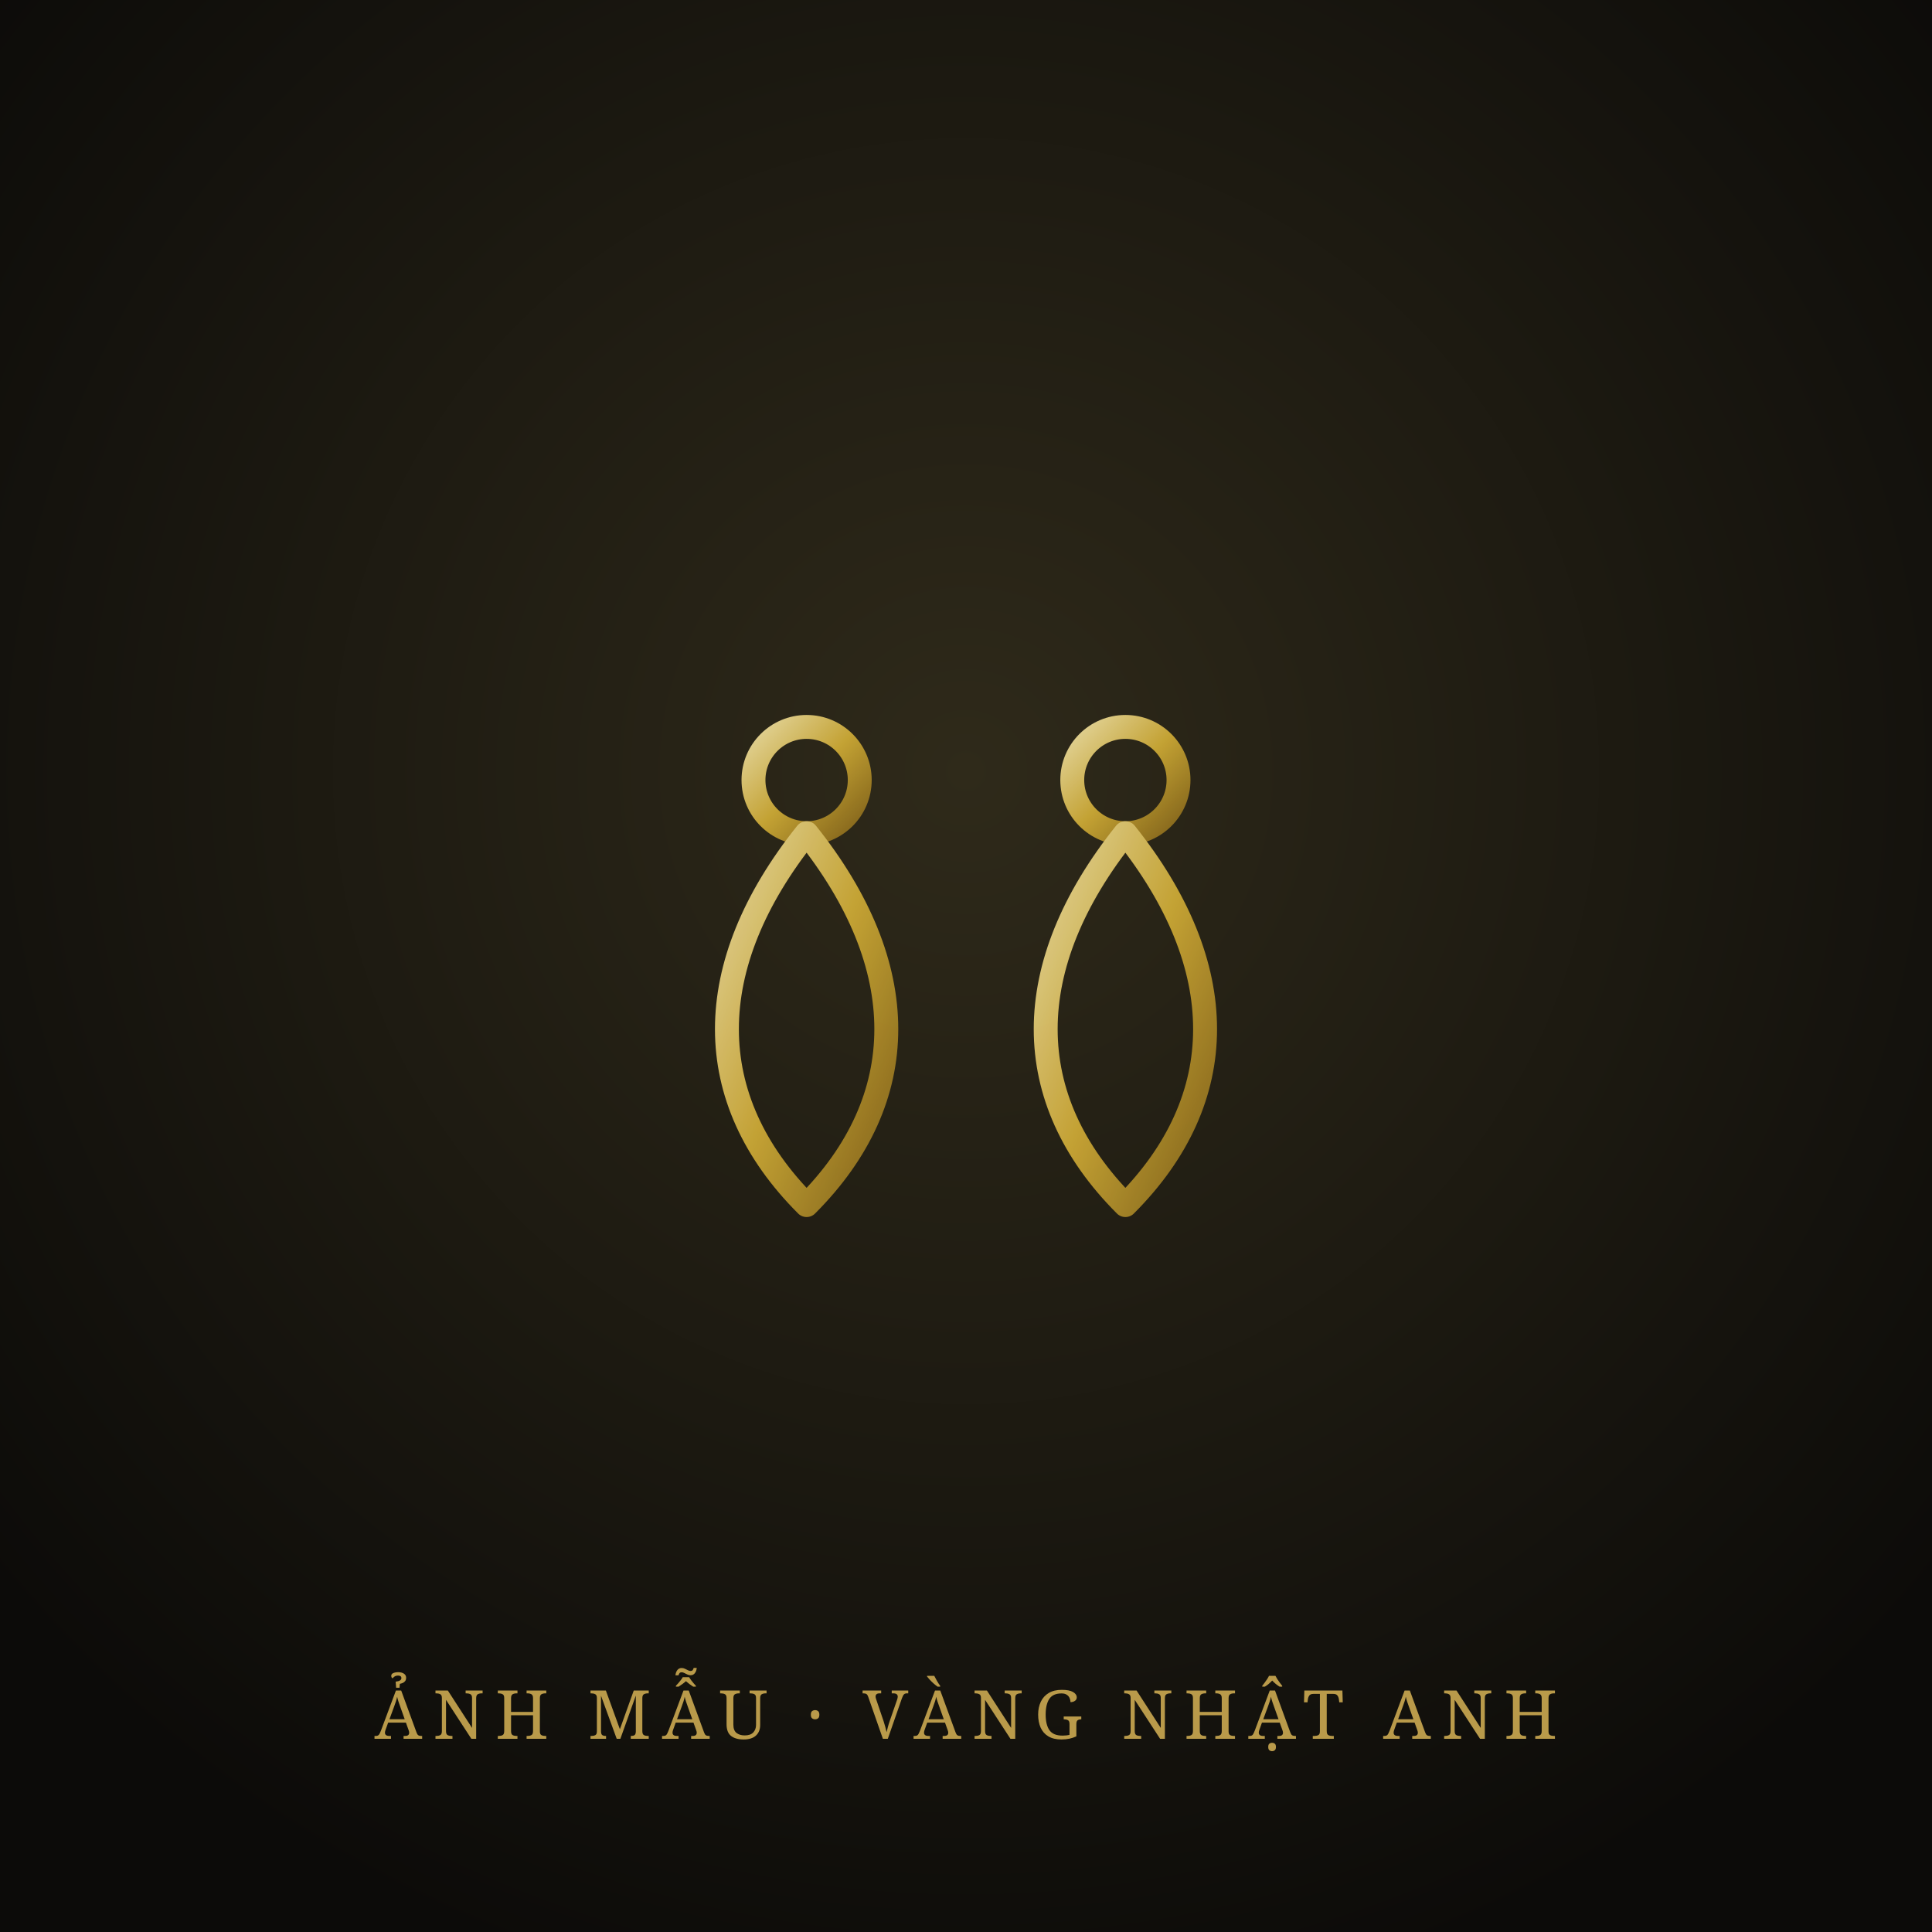
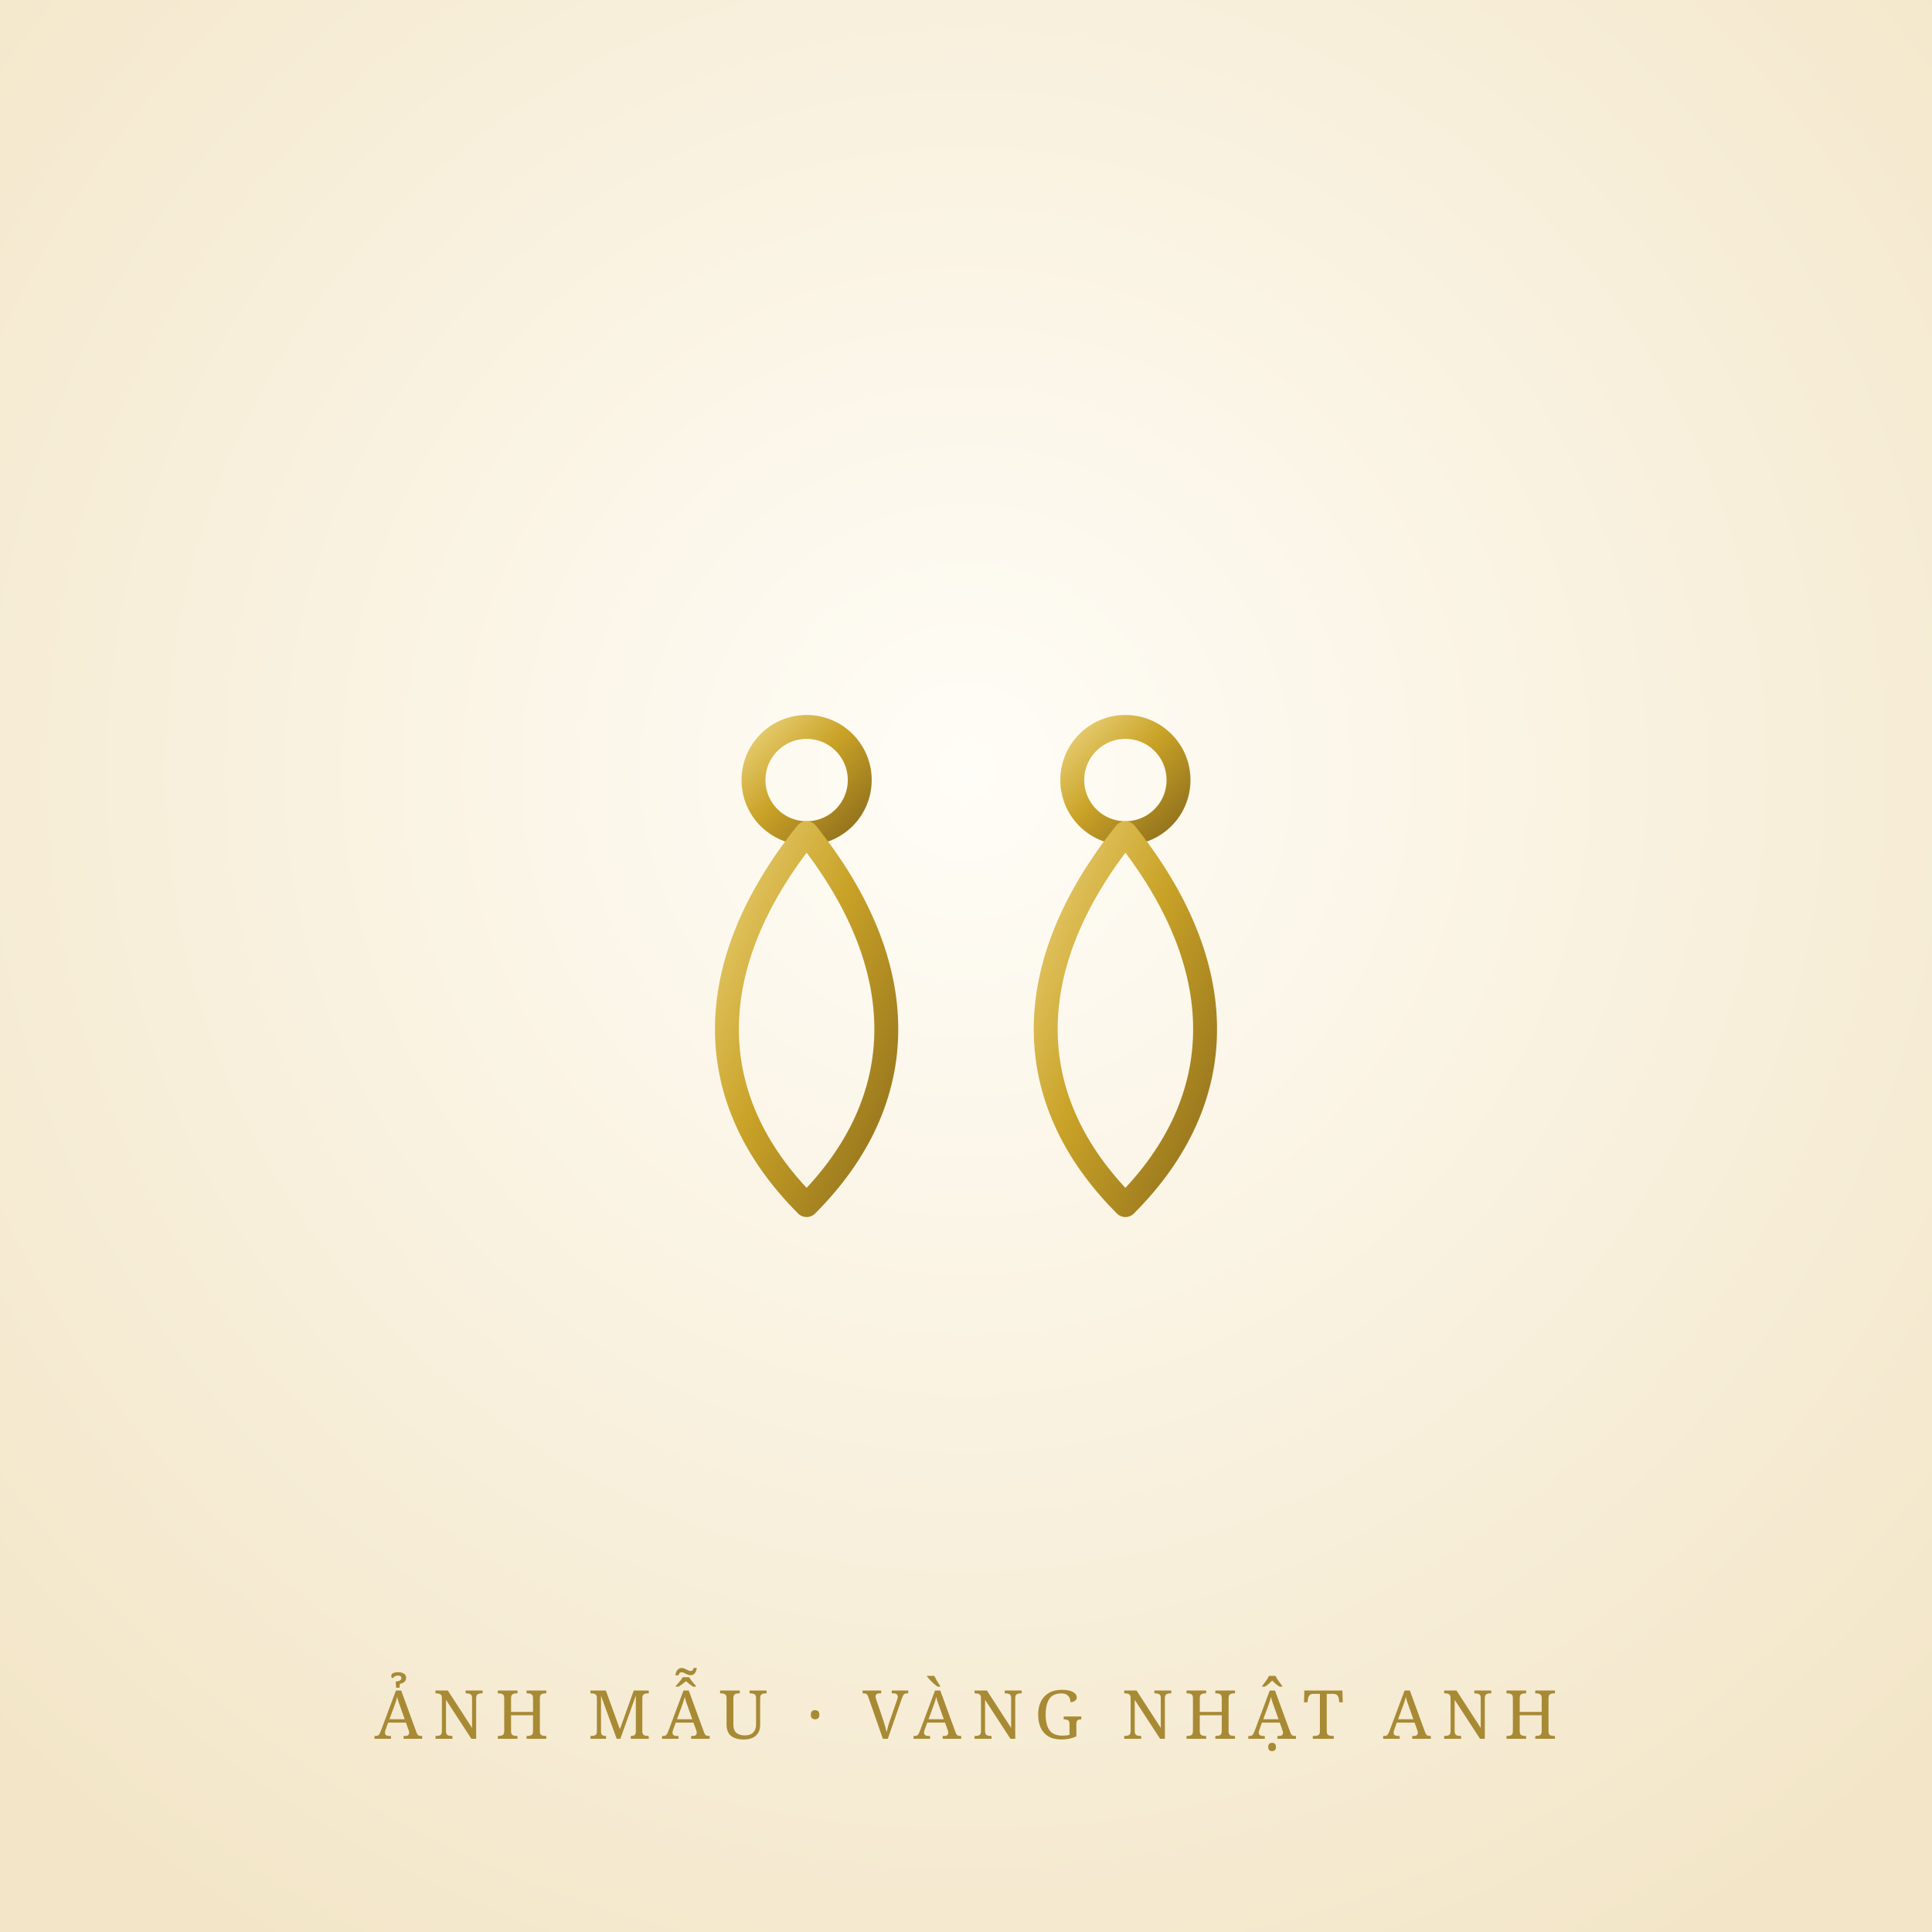
<svg xmlns="http://www.w3.org/2000/svg" viewBox="0 0 900 900">
  <defs>
-     <radialGradient id="g" cx="50%" cy="40%" r="65%">
-       <stop offset="0%" stop-color="#2f2a1a" />
-       <stop offset="100%" stop-color="#0c0b09" />
+     <radialGradient id="g" cx="50%" cy="40%" r="70%">
+       <stop offset="0%" stop-color="#fffdf7" />
+       <stop offset="100%" stop-color="#f3e6c8" />
    </radialGradient>
    <linearGradient id="gold" x1="0" y1="0" x2="1" y2="1">
-       <stop offset="0%" stop-color="#F7E7A8" />
-       <stop offset="50%" stop-color="#D4AF37" />
-       <stop offset="100%" stop-color="#8C6A1B" />
+       <stop offset="0%" stop-color="#e9cf74" />
+       <stop offset="45%" stop-color="#c9a227" />
+       <stop offset="100%" stop-color="#8f6f1c" />
    </linearGradient>
  </defs>
  <rect width="900" height="900" fill="url(#g)" />
-   <g transform="translate(252.0,252.0) scale(6.1875)" fill="none" stroke="url(#gold)" stroke-width="1.8" stroke-linecap="round" stroke-linejoin="round" opacity="0.9">
+   <g transform="translate(252.0,252.0) scale(6.1875)" fill="none" stroke="url(#gold)" stroke-width="1.8" stroke-linecap="round" stroke-linejoin="round">
    <path d="M20 8v6" />
    <path d="M44 8v6" />
    <circle cx="20" cy="18" r="4" />
    <circle cx="44" cy="18" r="4" />
    <path d="M20 22c-8 10-8 20 0 28 8-8 8-18 0-28z" />
    <path d="M44 22c-8 10-8 20 0 28 8-8 8-18 0-28z" />
  </g>
-   <text x="450.0" y="810.0" text-anchor="middle" font-family="Georgia, serif" font-size="31.5" letter-spacing="5" fill="#B99A4A">ẢNH MẪU · VÀNG NHẬT ANH</text>
+   <text x="450.0" y="810.0" text-anchor="middle" font-family="Georgia, serif" font-size="31.5" letter-spacing="5" fill="#a88a35">ẢNH MẪU · VÀNG NHẬT ANH</text>
</svg>
